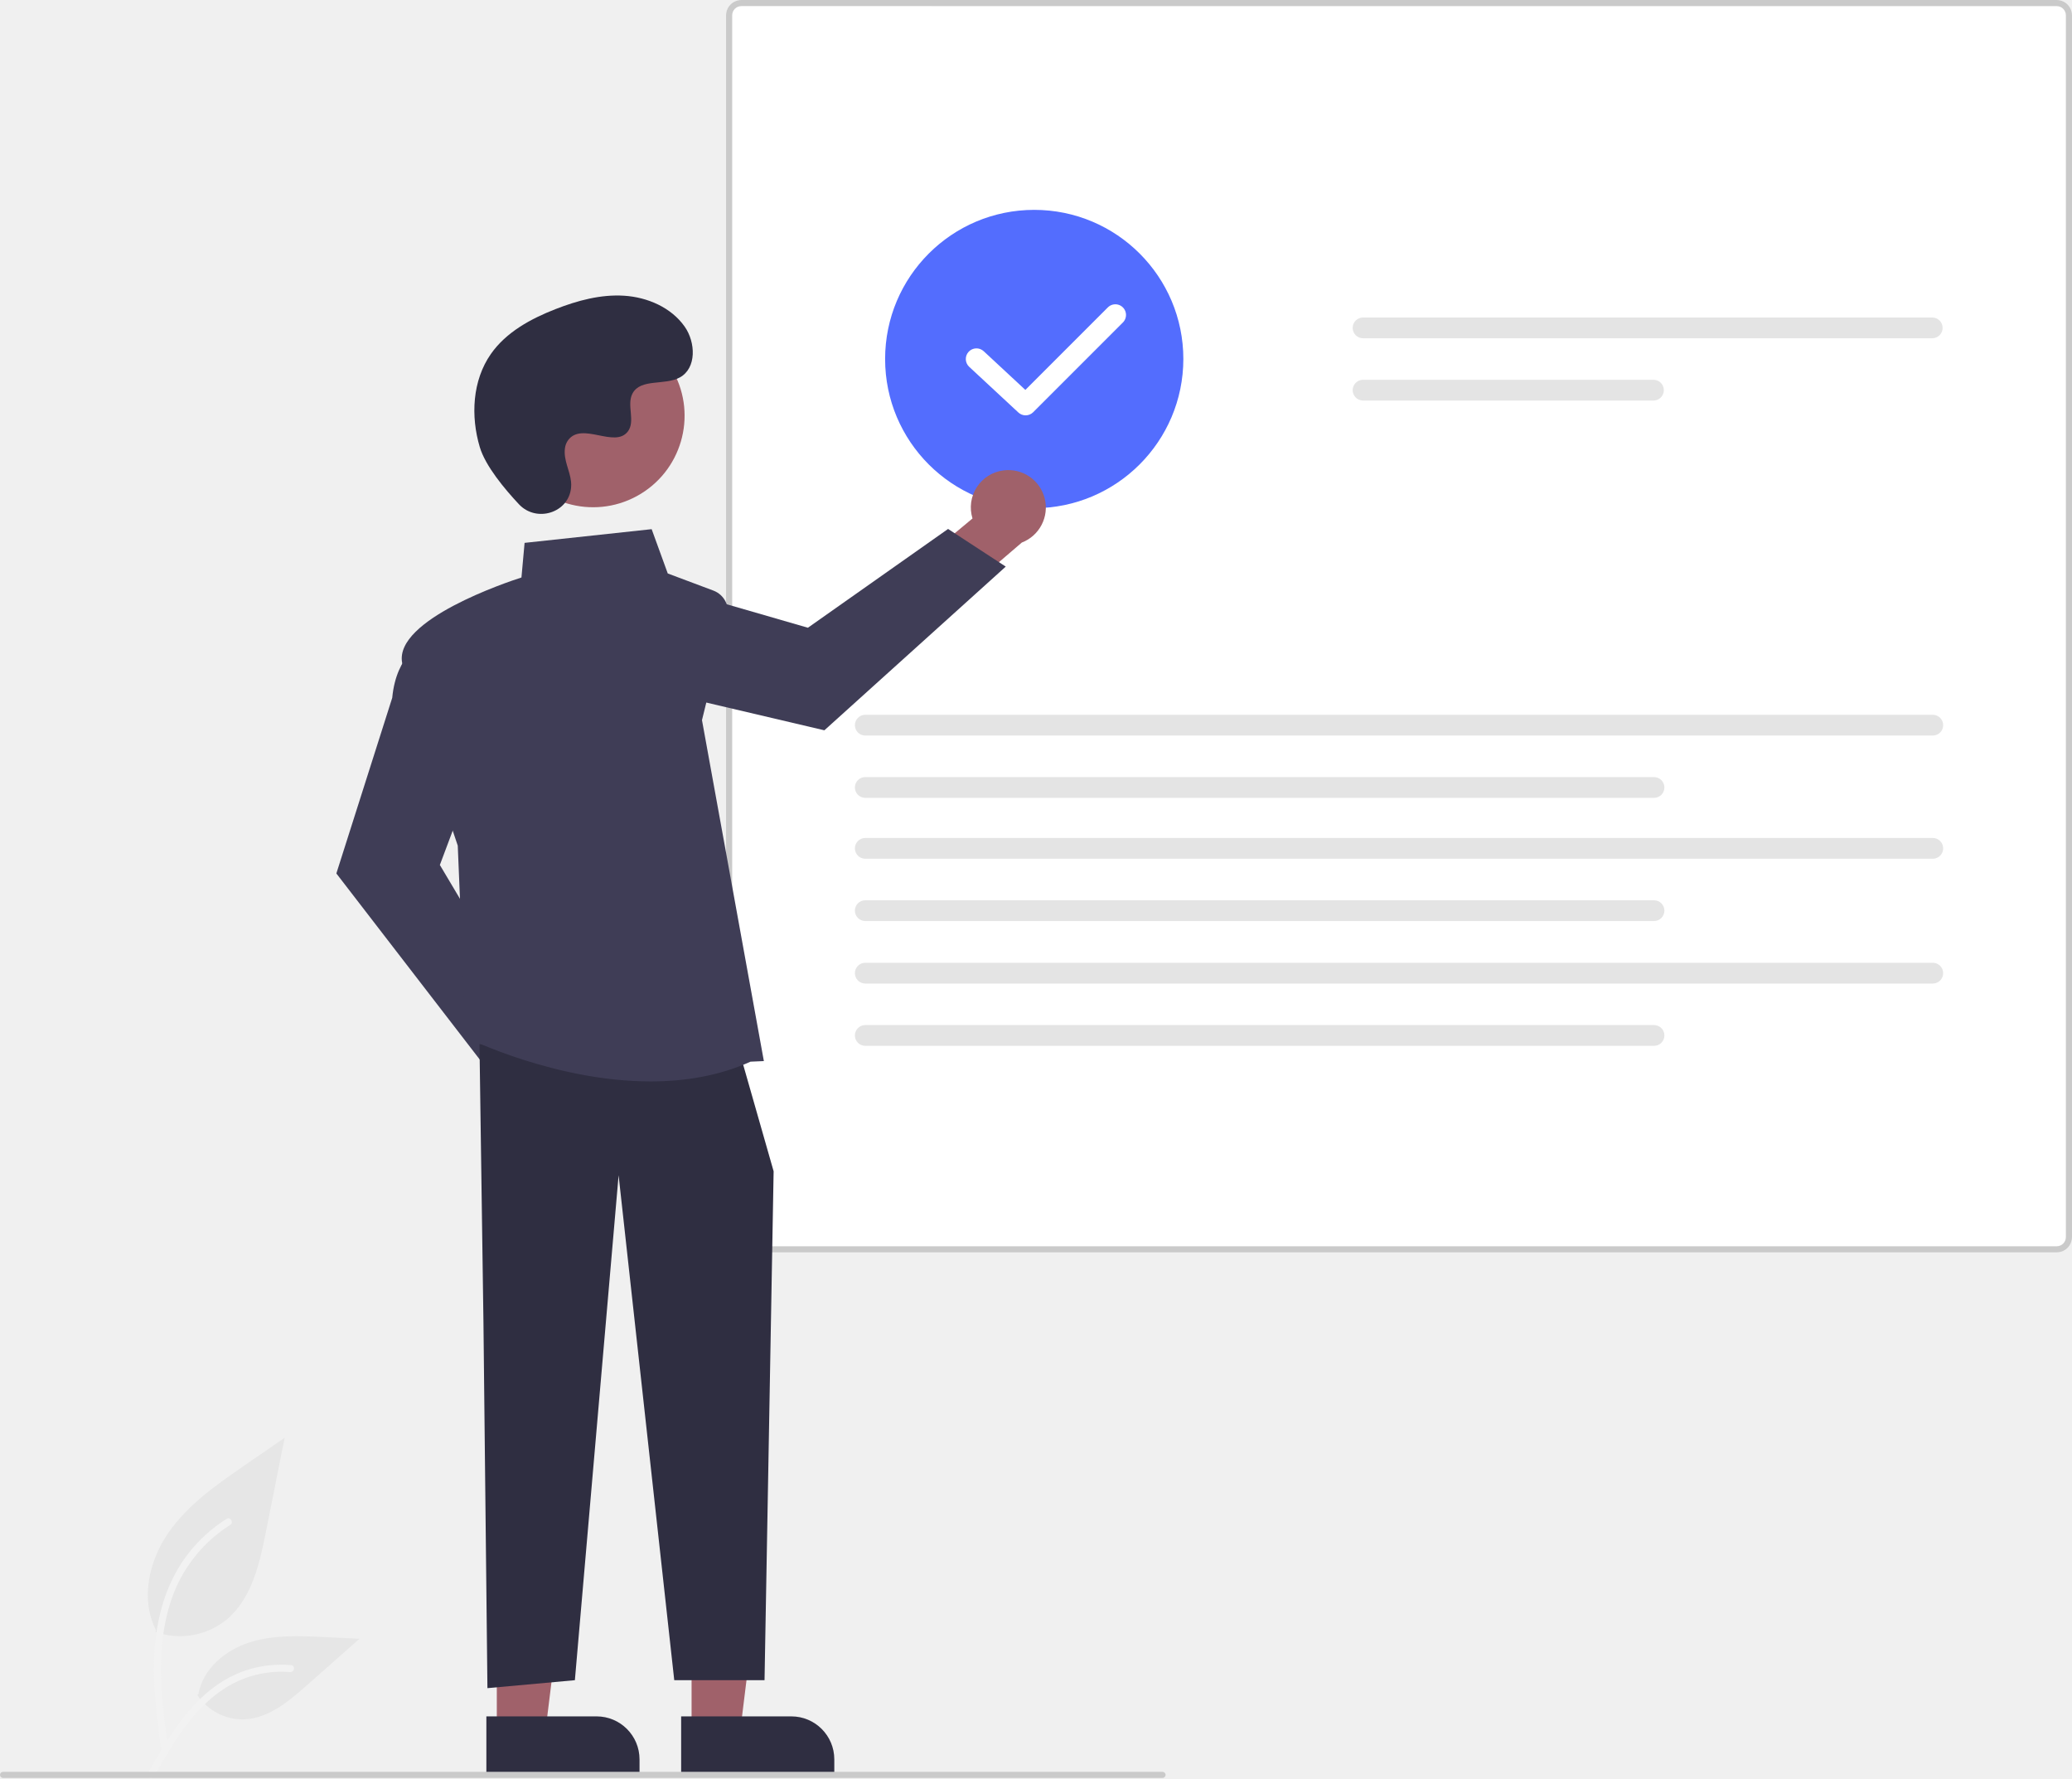
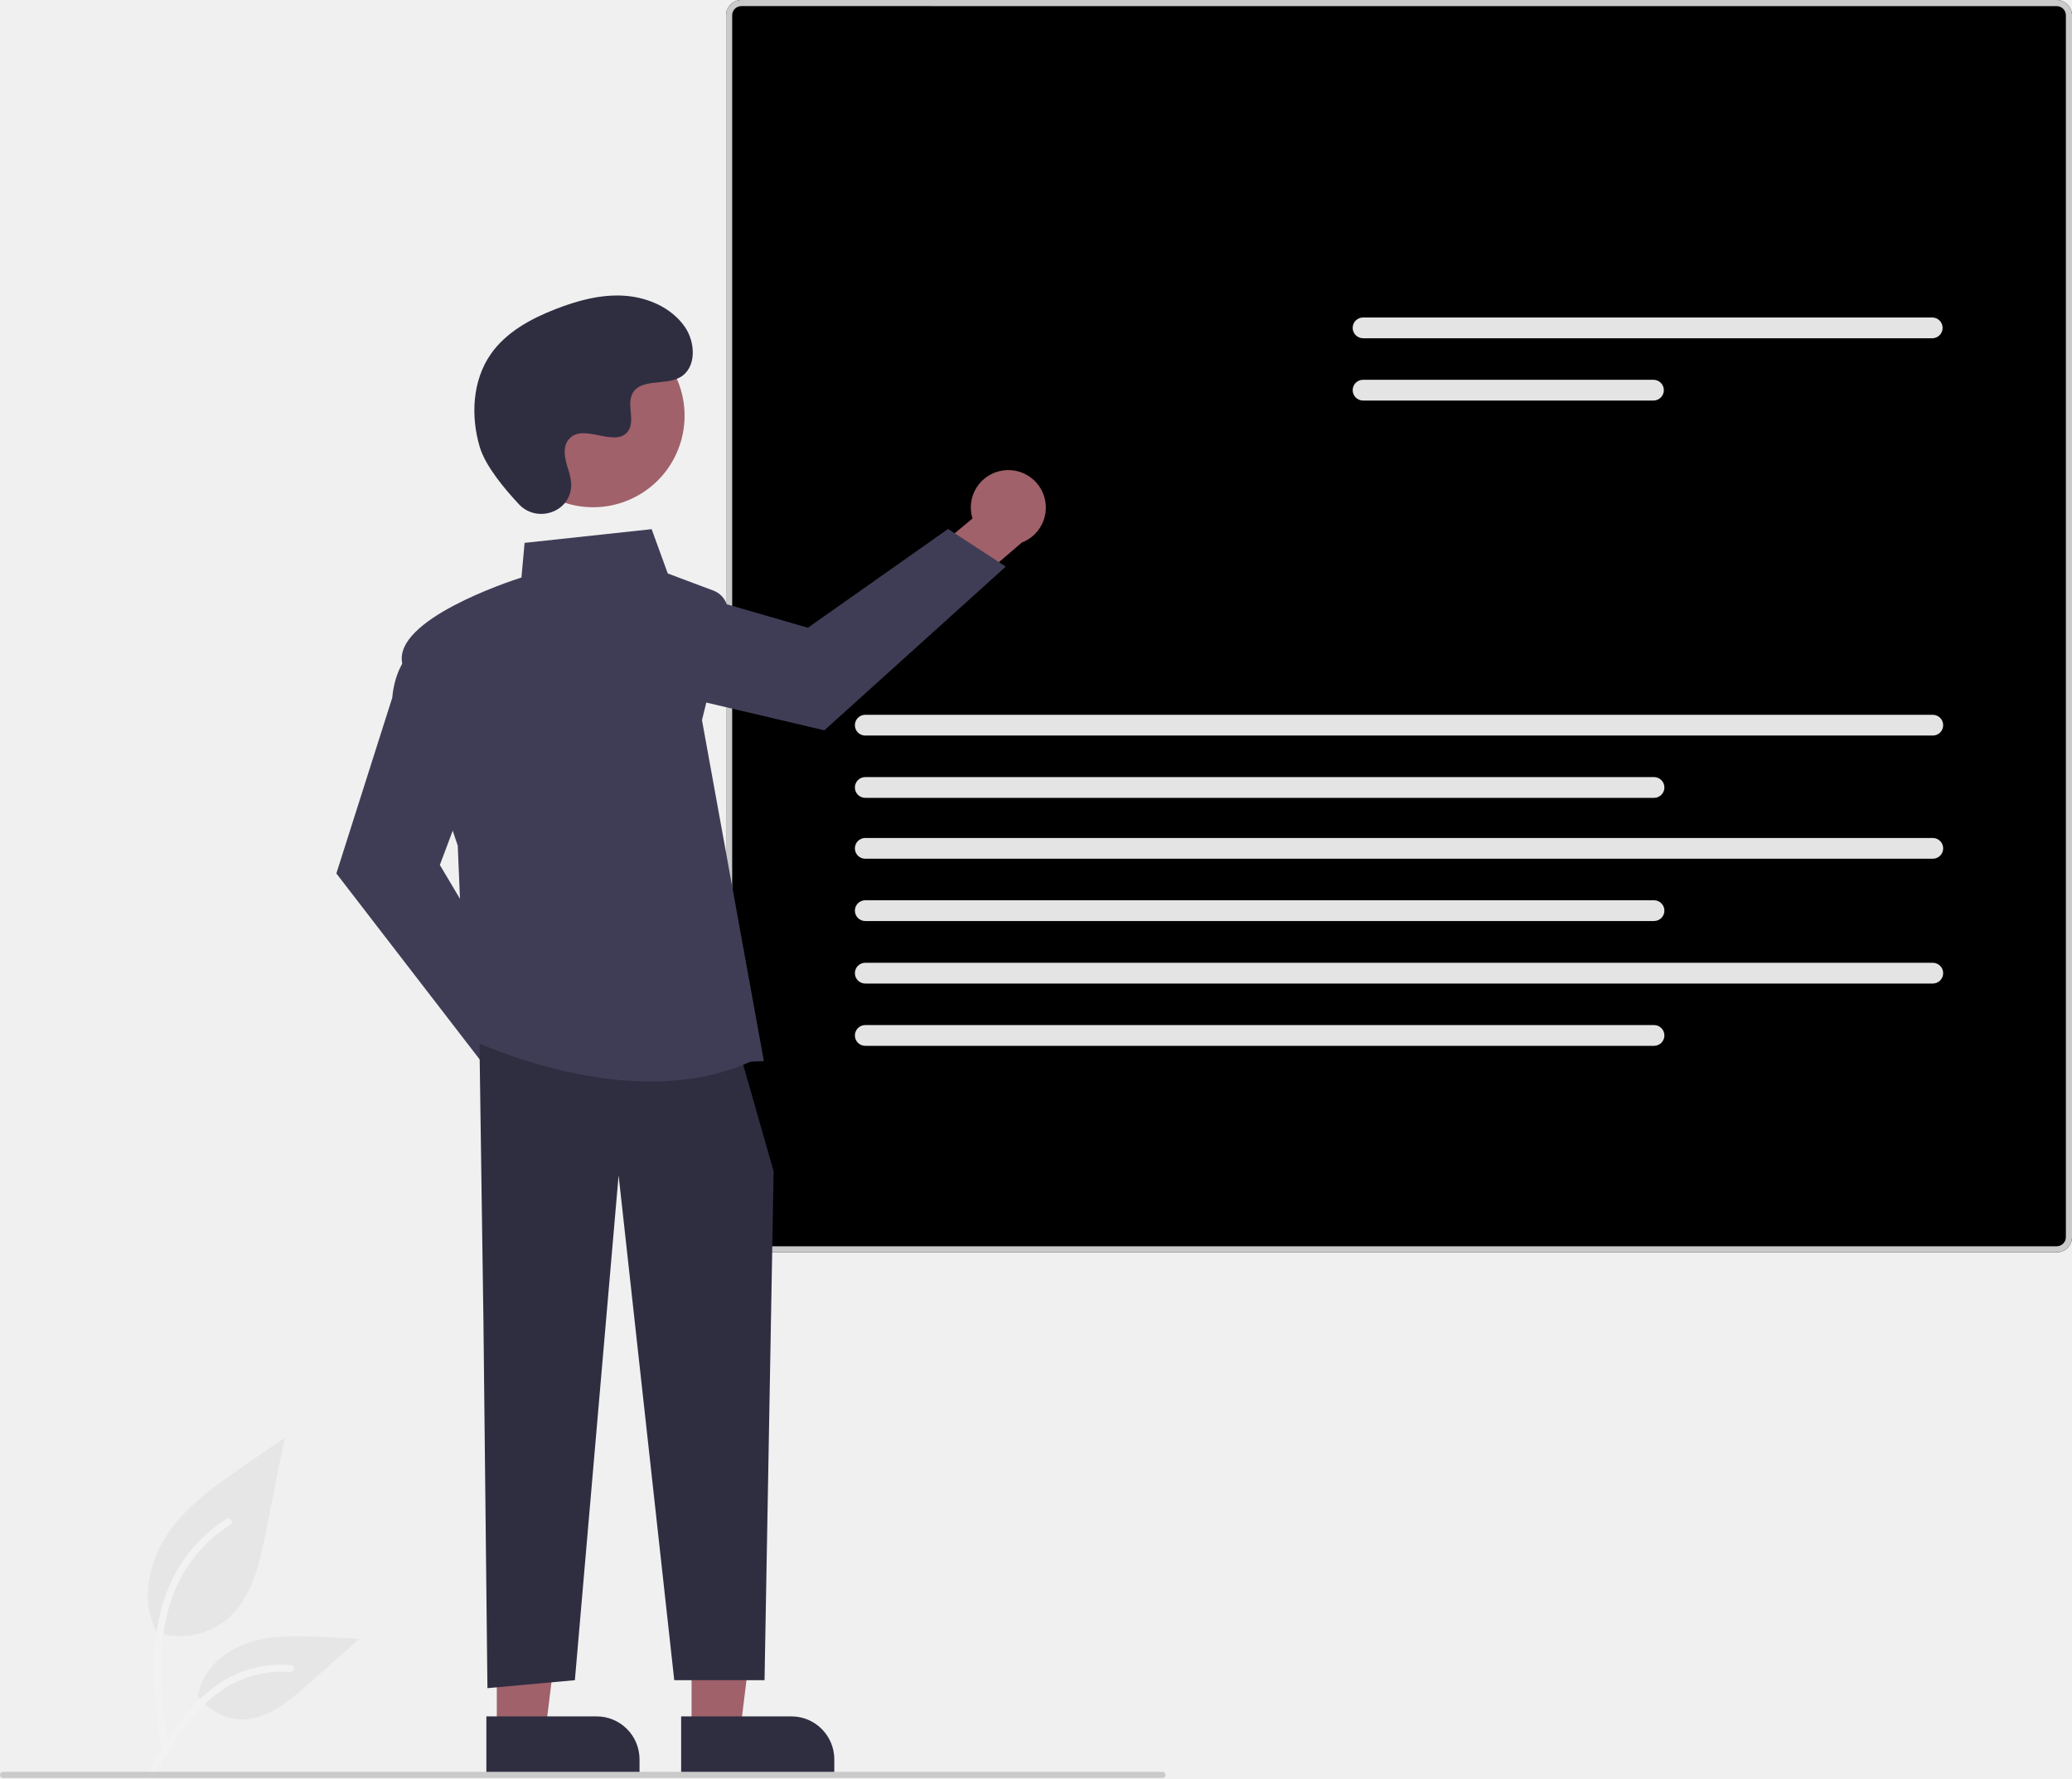
<svg xmlns="http://www.w3.org/2000/svg" id="a65bca02-317b-4705-84dd-2a5586816ee4" data-name="Layer 1" width="680.839" height="584.232" viewBox="0 0 680.839 584.232">
  <path id="b9ccae5a-ffdd-4f5c-9c1e-05af9f0f3372" data-name="Path 438" d="M310.706,694.028a24.215,24.215,0,0,0,23.383-4.119c8.19-6.874,10.758-18.196,12.847-28.682l6.18-31.017-12.938,8.908c-9.305,6.406-18.818,13.019-25.26,22.298s-9.252,21.947-4.078,31.988" transform="translate(-259.5807 -157.884)" fill="#e6e6e6" />
  <path id="f4ad1d06-bd03-4ced-a5c4-c19a65ab4ee5" data-name="Path 439" d="M312.703,733.739c-1.628-11.864-3.304-23.881-2.159-35.872,1.015-10.649,4.264-21.049,10.878-29.579a49.206,49.206,0,0,1,12.625-11.44c1.262-.796,2.424,1.204,1.167,1.997a46.779,46.779,0,0,0-18.504,22.326c-4.029,10.246-4.675,21.416-3.982,32.3.419,6.582,1.311,13.121,2.206,19.653a1.198,1.198,0,0,1-.808,1.423,1.163,1.163,0,0,1-1.423-.808Z" transform="translate(-259.5807 -157.884)" fill="#f2f2f2" />
  <path id="baf785f8-b4c6-42cf-85bd-8a16037845f7" data-name="Path 442" d="M324.424,714.702a17.825,17.825,0,0,0,15.531,8.019c7.864-.373,14.418-5.86,20.317-11.07l17.452-15.409-11.55-.553c-8.306-.398-16.827-.771-24.738,1.793s-15.208,8.726-16.654,16.915" transform="translate(-259.5807 -157.884)" fill="#e6e6e6" />
  <path id="a14e4330-7125-4e03-a856-d6453c34f6cc" data-name="Path 443" d="M308.1,740.558c7.84-13.871,16.932-29.288,33.181-34.216a37.026,37.026,0,0,1,13.955-1.441c1.482.128,1.112,2.412-.367,2.285a34.398,34.398,0,0,0-22.272,5.892c-6.28,4.275-11.17,10.218-15.308,16.519-2.535,3.861-4.806,7.884-7.076,11.903C309.488,742.785,307.366,741.858,308.1,740.558Z" transform="translate(-259.5807 -157.884)" fill="#f2f2f2" />
-   <path id="ac20a106-7eb8-4a45-8835-674ef3bf3222" data-name="Path 141" d="M935.396,569.317H503.181a5.03,5.03,0,0,1-5.024-5.024V162.908a5.03,5.03,0,0,1,5.024-5.024H935.396a5.03,5.03,0,0,1,5.024,5.024V564.292a5.029,5.029,0,0,1-5.024,5.024Z" transform="translate(-259.5807 -157.884)" fill="#fff" />
+   <path id="ac20a106-7eb8-4a45-8835-674ef3bf3222" data-name="Path 141" d="M935.396,569.317H503.181a5.03,5.03,0,0,1-5.024-5.024V162.908a5.03,5.03,0,0,1,5.024-5.024H935.396a5.03,5.03,0,0,1,5.024,5.024V564.292a5.029,5.029,0,0,1-5.024,5.024Z" transform="translate(-259.5807 -157.884)" className="fill-current" />
  <path id="a8878079-c7cd-406f-a434-8b15b914b9b4" data-name="Path 141" d="M935.396,569.317H503.181a5.03,5.03,0,0,1-5.024-5.024V162.908a5.03,5.03,0,0,1,5.024-5.024H935.396a5.03,5.03,0,0,1,5.024,5.024V564.292a5.029,5.029,0,0,1-5.024,5.024ZM503.181,159.889a3.018,3.018,0,0,0-3.012,3.012V564.292a3.018,3.018,0,0,0,3.012,3.012H935.396a3.017,3.017,0,0,0,3.012-3.012V162.908a3.018,3.018,0,0,0-3.012-3.012Z" transform="translate(-259.5807 -157.884)" fill="#cacaca" />
  <path id="af64f961-e9a2-4c53-a333-5060c7f850d2" data-name="Path 142" d="M707.41,262.185a3.411,3.411,0,0,0,0,6.821H894.553a3.411,3.411,0,0,0,0-6.821Z" transform="translate(-259.5807 -157.884)" fill="#e4e4e4" />
  <path id="baad4cfb-158d-4439-9cc3-22475bf47b22" data-name="Path 143" d="M707.41,282.65a3.411,3.411,0,0,0,0,6.821h95.54a3.411,3.411,0,0,0,0-6.821Z" transform="translate(-259.5807 -157.884)" fill="#e4e4e4" />
  <path id="f3456279-91e5-49ad-aa43-9838b26fb6ca" data-name="Path 142" d="M543.841,392.705a3.411,3.411,0,0,0,0,6.821h350.894a3.411,3.411,0,0,0,0-6.821Z" transform="translate(-259.5807 -157.884)" fill="#e4e4e4" />
  <path id="a3288adf-49f8-485f-8ae9-1e4f1a13d849" data-name="Path 143" d="M543.841,413.17a3.411,3.411,0,0,0,0,6.821H803.133a3.411,3.411,0,0,0,0-6.821Z" transform="translate(-259.5807 -157.884)" fill="#e4e4e4" />
  <path id="e63a5b48-5a7d-40a2-b9b0-6adec326348a" data-name="Path 142" d="M543.841,433.172a3.411,3.411,0,0,0,0,6.821h350.894a3.411,3.411,0,0,0,0-6.821Z" transform="translate(-259.5807 -157.884)" fill="#e4e4e4" />
  <path id="a1c669b4-dfc3-4cfa-a7be-66b71399844d" data-name="Path 143" d="M543.841,453.637a3.411,3.411,0,0,0,0,6.821H803.133a3.411,3.411,0,0,0,0-6.821Z" transform="translate(-259.5807 -157.884)" fill="#e4e4e4" />
  <path id="bfec50d1-ffb1-4de6-a9ef-a1085e40e016" data-name="Path 142" d="M543.841,474.172a3.411,3.411,0,0,0,0,6.821h350.894a3.411,3.411,0,0,0,0-6.821Z" transform="translate(-259.5807 -157.884)" fill="#e4e4e4" />
  <path id="bc9696ec-ec99-41d5-9116-3ad9737a38ac" data-name="Path 143" d="M543.841,494.637a3.411,3.411,0,0,0,0,6.821H803.133a3.411,3.411,0,0,0,0-6.821Z" transform="translate(-259.5807 -157.884)" fill="#e4e4e4" />
-   <path d="M599.419,324.828a49,49,0,1,1,49-49A49.056,49.056,0,0,1,599.419,324.828Z" transform="translate(-259.5807 -157.884)" fill="#536dfe" />
+   <path d="M599.419,324.828a49,49,0,1,1,49-49A49.056,49.056,0,0,1,599.419,324.828Z" transform="translate(-259.5807 -157.884)" className="fill-current" />
  <path d="M450.678,510.1a12.248,12.248,0,0,0-14.953-11.362l-16.196-22.825-16.271,6.459,23.325,31.912a12.314,12.314,0,0,0,24.096-4.184Z" transform="translate(-259.5807 -157.884)" fill="#a0616a" />
  <path d="M419.112,508.409l-49.008-63.578L388.467,387.12c1.346-14.509,10.425-18.561,10.811-18.726l.589-.253,15.979,42.612-11.732,31.286,28.797,48.432Z" transform="translate(-259.5807 -157.884)" fill="#3f3d56" />
  <path d="M589.308,312.42a12.248,12.248,0,0,0-10.172,15.787l-21.505,17.913,7.698,15.723,30.013-25.723a12.314,12.314,0,0,0-6.035-23.7Z" transform="translate(-259.5807 -157.884)" fill="#a0616a" />
  <path d="M590.062,344.022l-59.598,53.777-58.958-13.846c-14.57-.22-19.311-8.959-19.506-9.331l-.298-.568,41.249-19.226,32.1,9.278,46.06-32.455Z" transform="translate(-259.5807 -157.884)" fill="#3f3d56" />
  <polygon points="227.248 568.437 243.261 568.436 250.878 506.672 227.245 506.673 227.248 568.437" fill="#a0616a" />
  <path d="M483.397,721.745h50.326a0,0,0,0,1,0,0V741.189a0,0,0,0,1,0,0h-36.207a14.119,14.119,0,0,1-14.119-14.119v-5.325A0,0,0,0,1,483.397,721.745Z" transform="translate(757.5735 1305.027) rotate(179.9974)" fill="#2f2e41" />
  <polygon points="163.247 568.437 179.26 568.436 186.878 506.672 163.245 506.673 163.247 568.437" fill="#a0616a" />
  <path d="M419.397,721.745H469.723a0,0,0,0,1,0,0V741.189a0,0,0,0,1,0,0h-36.207A14.119,14.119,0,0,1,419.397,727.07v-5.325a0,0,0,0,1,0,0Z" transform="translate(629.5727 1305.029) rotate(179.9974)" fill="#2f2e41" />
  <polygon points="157.552 342.991 158.858 434.42 160.165 554.584 188.899 551.972 203.267 386.094 221.553 551.972 251.218 551.972 254.206 384.788 243.757 348.216 157.552 342.991" fill="#2f2e41" />
  <path d="M473.374,513.153c-31.265.002-60.045-14.148-60.433-14.343l-.323-.161-2.624-62.966c-.761-2.225-15.743-46.131-18.28-60.086-2.571-14.139,34.688-26.547,39.213-27.999l1.027-11.374,41.754-4.499,5.292,14.554,14.979,5.617a7.409,7.409,0,0,1,4.592,8.704l-8.325,33.856,20.333,112.013-4.378.189C495.709,511.397,484.384,513.153,473.374,513.153Z" transform="translate(-259.5807 -157.884)" fill="#3f3d56" />
  <circle cx="454.467" cy="294.46" r="30.063" transform="matrix(0.87745, -0.47966, 0.47966, 0.87745, -345.1282, 96.19037)" fill="#a0616a" />
  <path d="M430.117,323.561c5.729,6.103,16.369,2.827,17.116-5.511a10.072,10.072,0,0,0-.013-1.945c-.385-3.693-2.519-7.046-2.008-10.945a5.74,5.74,0,0,1,1.05-2.687c4.565-6.114,15.283,2.734,19.591-2.8,2.642-3.394-.464-8.737,1.564-12.53,2.676-5.006,10.602-2.537,15.572-5.278,5.53-3.05,5.199-11.535,1.559-16.696-4.44-6.294-12.223-9.652-19.91-10.136s-15.321,1.594-22.497,4.391c-8.154,3.178-16.24,7.569-21.257,14.739-6.102,8.719-6.689,20.441-3.638,30.637C419.102,311.001,425.438,318.578,430.117,323.561Z" transform="translate(-259.5807 -157.884)" fill="#2f2e41" />
  <path d="M641.581,741.963h-381a1,1,0,0,1,0-2h381a1,1,0,0,1,0,2Z" transform="translate(-259.5807 -157.884)" fill="#cacaca" />
-   <path d="M596.59,294.335a3.488,3.488,0,0,1-2.381-.936l-16.157-15.007a3.5,3.5,0,0,1,4.764-5.129l13.686,12.712,27.077-27.076a3.5,3.5,0,1,1,4.949,4.95l-29.461,29.461A3.493,3.493,0,0,1,596.59,294.335Z" transform="translate(-259.5807 -157.884)" fill="#fff" />
+   <path d="M596.59,294.335a3.488,3.488,0,0,1-2.381-.936l-16.157-15.007a3.5,3.5,0,0,1,4.764-5.129l13.686,12.712,27.077-27.076a3.5,3.5,0,1,1,4.949,4.95l-29.461,29.461A3.493,3.493,0,0,1,596.59,294.335Z" transform="translate(-259.5807 -157.884)" className="fill-current" />
</svg>
